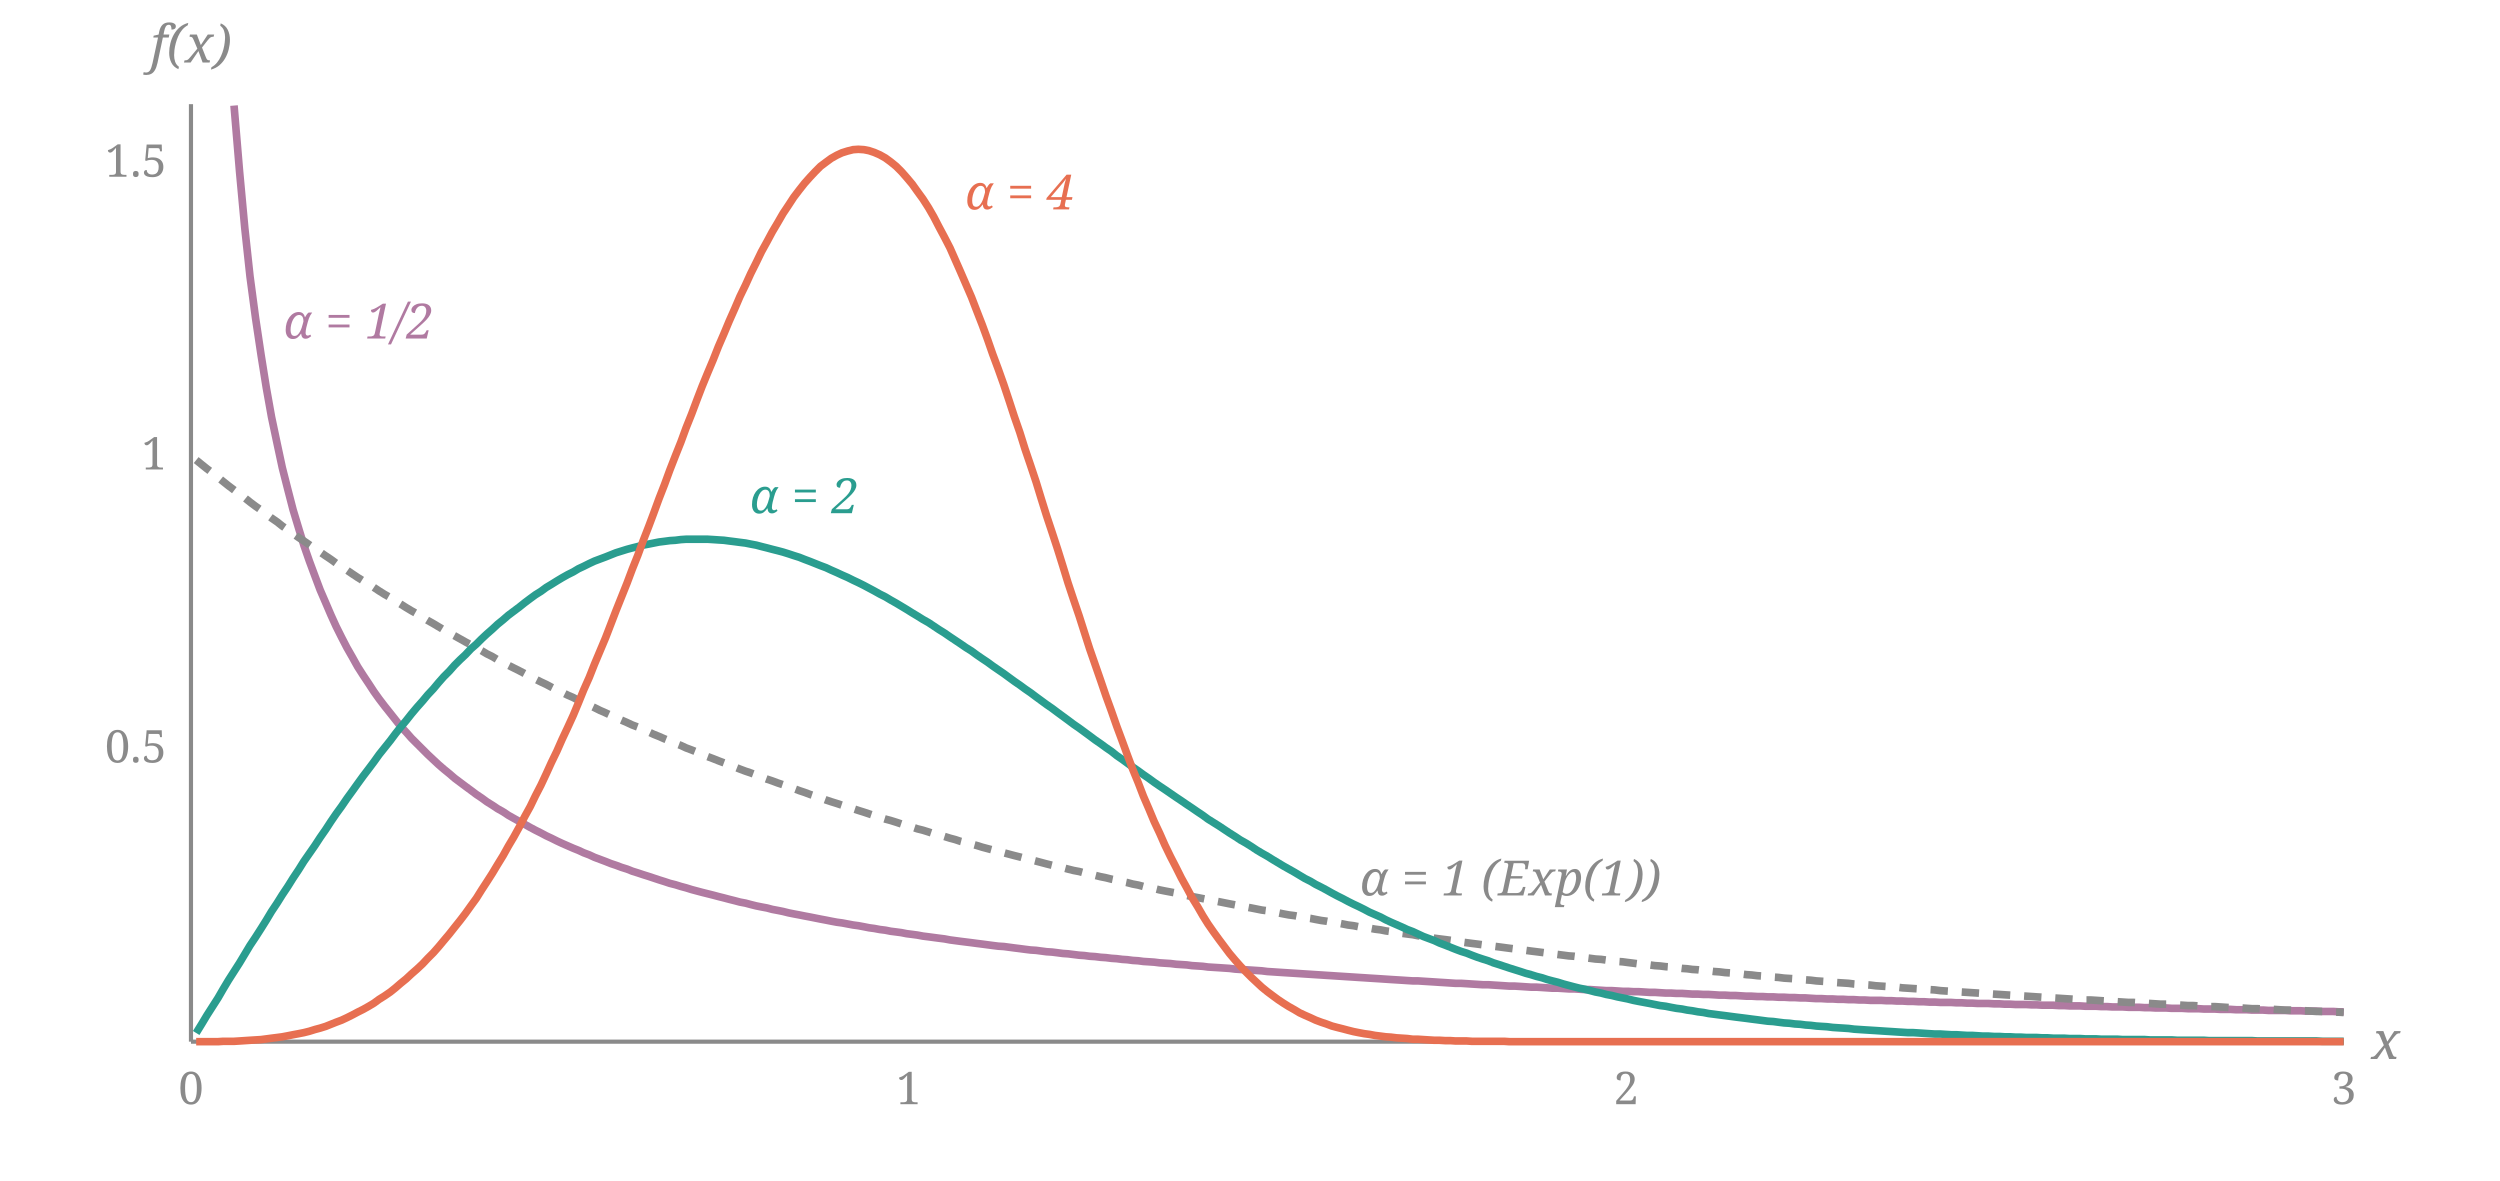
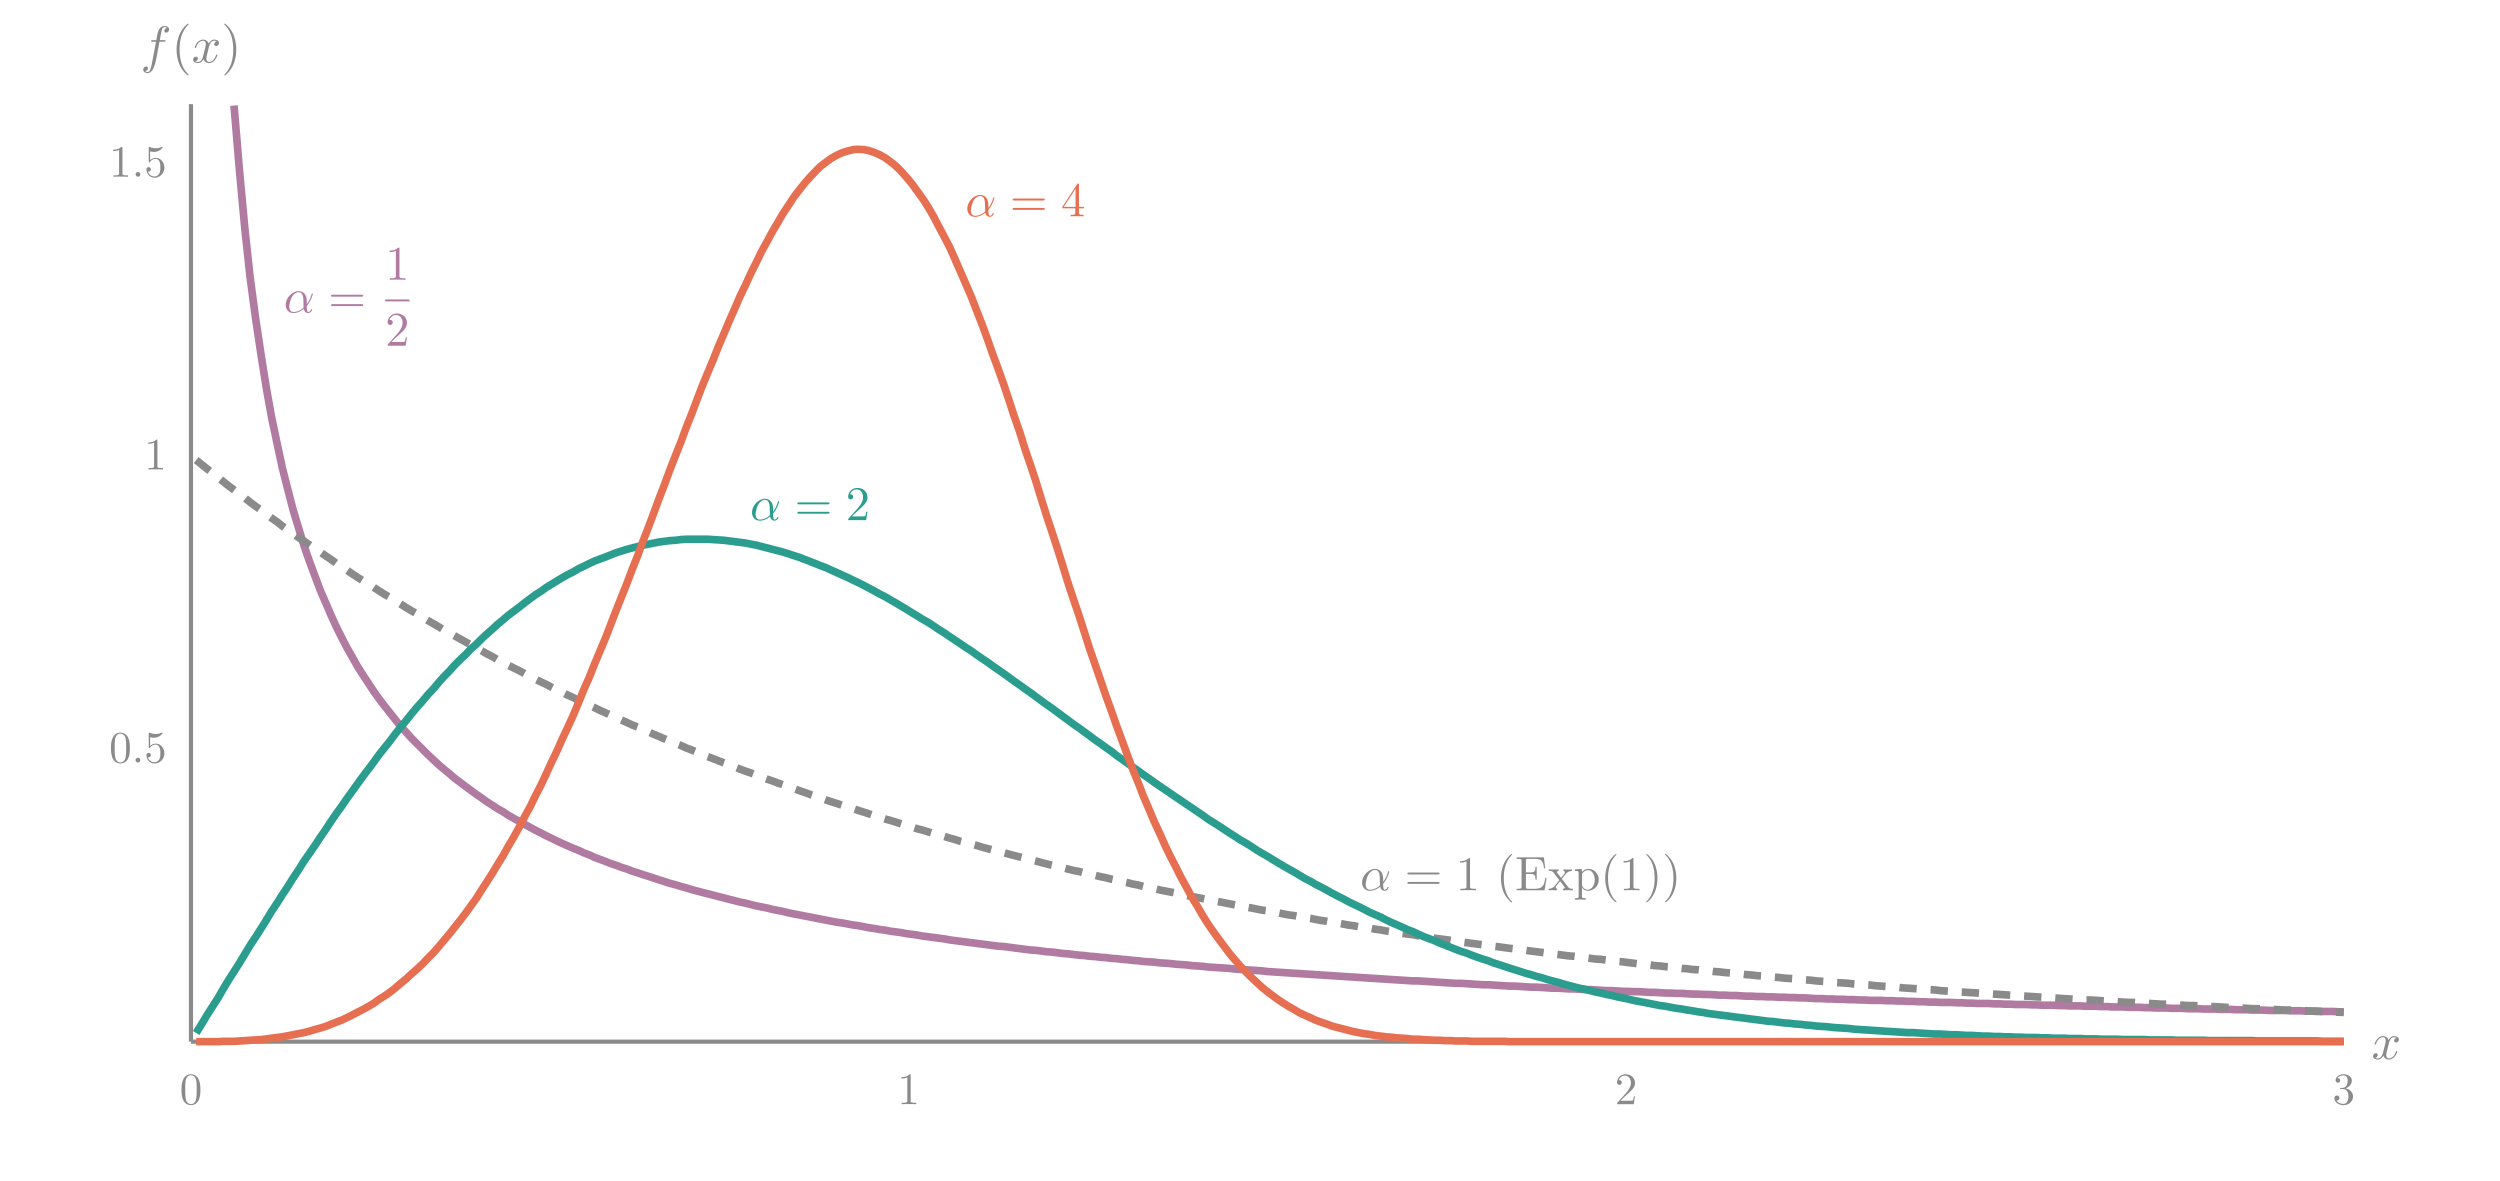
<svg xmlns="http://www.w3.org/2000/svg" viewBox="0 0 720 340" width="100%" style="max-width:720px;font-family:serif">
  <line x1="55.0" y1="300.0" x2="675.0" y2="300.0" style="stroke:#8a8a8a;stroke-width:1.2" />
  <line x1="55.0" y1="300.0" x2="55.0" y2="30.0" style="stroke:#8a8a8a;stroke-width:1.2" />
  <line x1="55.0" y1="300.0" x2="55.0" y2="300.0" style="stroke:#8a8a8a;stroke-width:1" />
-   <text x="55.0" y="318.0" text-anchor="middle" font-size="13" style="fill:#8a8a8a">0</text>
+   <g transform="translate(55.0,318.0) scale(1.300) translate(69.51,65.73)" style="fill:#8a8a8a">
+     <defs>
+       <path id="q0" d="M4.583-3.188C4.583-3.985 4.533-4.782 4.184-5.519C3.726-6.476 2.909-6.635 2.491-6.635C1.893-6.635 1.166-6.376 .757-5.45C.438-4.762 .389-3.985 .389-3.188C.389-2.441 .428-1.544 .837-.787C1.265 .02 1.993 .219 2.481 .219C3.019 .219 3.776 .01 4.214-.936C4.533-1.624 4.583-2.401 4.583-3.188ZM3.756-3.308C3.756-2.56 3.756-1.883 3.646-1.245C3.497-.299 2.929 0 2.481 0C2.092 0 1.504-.249 1.325-1.205C1.215-1.803 1.215-2.72 1.215-3.308C1.215-3.945 1.215-4.603 1.295-5.141C1.484-6.326 2.232-6.416 2.481-6.416C2.809-6.416 3.467-6.237 3.656-5.25C3.756-4.692 3.756-3.935 3.756-3.308Z" />
+     </defs>
+     <use x="-72" y="-65.726" href="#q0" />
+   </g>
  <line x1="261.7" y1="300.0" x2="261.7" y2="300.0" style="stroke:#8a8a8a;stroke-width:1" />
-   <text x="261.7" y="318.0" text-anchor="middle" font-size="13" style="fill:#8a8a8a">1</text>
+   <g transform="translate(261.7,318.0) scale(1.300) translate(69.51,65.73)" style="fill:#8a8a8a">
+     <defs>
+       <path id="q1" d="M4.174 0V-.309H3.856C2.959-.309 2.929-.418 2.929-.787V-6.376C2.929-6.615 2.929-6.635 2.7-6.635C2.082-5.998 1.205-5.998 .887-5.998V-5.689C1.086-5.689 1.674-5.689 2.192-5.948V-.787C2.192-.428 2.162-.309 1.265-.309H.946V0C1.295-.03 2.162-.03 2.56-.03S3.826-.03 4.174 0Z" />
+     </defs>
+     <use x="-72" y="-65.726" href="#q1" />
+   </g>
  <line x1="468.3" y1="300.0" x2="468.3" y2="300.0" style="stroke:#8a8a8a;stroke-width:1" />
-   <text x="468.3" y="318.0" text-anchor="middle" font-size="13" style="fill:#8a8a8a">2</text>
+   <g transform="translate(468.3,318.0) scale(1.300) translate(69.51,65.73)" style="fill:#8a8a8a">
+     <defs>
+       <path id="q2" d="M4.473-1.733H4.224C4.174-1.435 4.105-.996 4.005-.847C3.935-.767 3.278-.767 3.059-.767H1.265L2.321-1.793C3.875-3.168 4.473-3.706 4.473-4.702C4.473-5.838 3.577-6.635 2.361-6.635C1.235-6.635 .498-5.719 .498-4.832C.498-4.274 .996-4.274 1.026-4.274C1.196-4.274 1.544-4.394 1.544-4.802C1.544-5.061 1.365-5.32 1.016-5.32C.936-5.32 .917-5.32 .887-5.31C1.116-5.958 1.654-6.326 2.232-6.326C3.138-6.326 3.567-5.519 3.567-4.702C3.567-3.905 3.068-3.118 2.521-2.501L.608-.369C.498-.259 .498-.239 .498 0H4.194L4.473-1.733Z" />
+     </defs>
+     <use x="-72" y="-65.726" href="#q2" />
+   </g>
  <line x1="675.0" y1="300.0" x2="675.0" y2="300.0" style="stroke:#8a8a8a;stroke-width:1" />
-   <text x="675.0" y="318.0" text-anchor="middle" font-size="13" style="fill:#8a8a8a">3</text>
-   <text x="48.0" y="219.6" text-anchor="end" font-size="13" style="fill:#8a8a8a">0.5</text>
-   <text x="48.0" y="135.2" text-anchor="end" font-size="13" style="fill:#8a8a8a">1</text>
-   <text x="48.0" y="50.9" text-anchor="end" font-size="13" style="fill:#8a8a8a">1.5</text>
-   <text x="683.0" y="305.0" text-anchor="start" font-size="15" font-style="italic" style="fill:#8a8a8a">x</text>
-   <text x="55.0" y="18.0" text-anchor="middle" font-size="15" font-style="italic" style="fill:#8a8a8a">f(x)</text>
+   <g transform="translate(675.0,318.0) scale(1.300) translate(69.51,65.73)" style="fill:#8a8a8a">
+     <defs>
+       <path id="q3" d="M4.553-1.704C4.553-2.521 3.925-3.298 2.889-3.507C3.706-3.776 4.284-4.473 4.284-5.26C4.284-6.077 3.407-6.635 2.451-6.635C1.445-6.635 .687-6.037 .687-5.28C.687-4.951 .907-4.762 1.196-4.762C1.504-4.762 1.704-4.981 1.704-5.27C1.704-5.768 1.235-5.768 1.086-5.768C1.395-6.257 2.052-6.386 2.411-6.386C2.819-6.386 3.367-6.167 3.367-5.27C3.367-5.151 3.347-4.573 3.088-4.134C2.79-3.656 2.451-3.626 2.202-3.616C2.122-3.606 1.883-3.587 1.813-3.587C1.733-3.577 1.664-3.567 1.664-3.467C1.664-3.357 1.733-3.357 1.903-3.357H2.341C3.158-3.357 3.527-2.68 3.527-1.704C3.527-.349 2.839-.06 2.401-.06C1.973-.06 1.225-.229 .877-.817C1.225-.767 1.534-.986 1.534-1.365C1.534-1.724 1.265-1.923 .976-1.923C.737-1.923 .418-1.783 .418-1.345C.418-.438 1.345 .219 2.431 .219C3.646 .219 4.553-.687 4.553-1.704Z" />
+     </defs>
+     <use x="-72" y="-65.726" href="#q3" />
+   </g>
+   <g transform="translate(48.0,219.6) scale(1.300) translate(59.27,65.73)" style="fill:#8a8a8a">
+     <defs>
+       <path id="q4" d="M1.913-.528C1.913-.817 1.674-1.056 1.385-1.056S.857-.817 .857-.528S1.096 0 1.385 0S1.913-.239 1.913-.528Z" />
+       <path id="q5" d="M4.473-2.002C4.473-3.188 3.656-4.184 2.58-4.184C2.102-4.184 1.674-4.025 1.315-3.676V-5.619C1.514-5.559 1.843-5.489 2.162-5.489C3.387-5.489 4.085-6.396 4.085-6.526C4.085-6.585 4.055-6.635 3.985-6.635C3.985-6.635 3.955-6.635 3.905-6.605C3.706-6.516 3.218-6.316 2.55-6.316C2.152-6.316 1.694-6.386 1.225-6.595C1.146-6.625 1.106-6.625 1.106-6.625C1.006-6.625 1.006-6.545 1.006-6.386V-3.437C1.006-3.258 1.006-3.178 1.146-3.178C1.215-3.178 1.235-3.208 1.275-3.268C1.385-3.427 1.753-3.965 2.56-3.965C3.078-3.965 3.328-3.507 3.407-3.328C3.567-2.959 3.587-2.57 3.587-2.072C3.587-1.724 3.587-1.126 3.347-.707C3.108-.319 2.74-.06 2.281-.06C1.554-.06 .986-.588 .817-1.176C.847-1.166 .877-1.156 .986-1.156C1.315-1.156 1.484-1.405 1.484-1.644S1.315-2.132 .986-2.132C.847-2.132 .498-2.062 .498-1.604C.498-.747 1.186 .219 2.301 .219C3.457 .219 4.473-.737 4.473-2.002Z" />
+     </defs>
+     <use x="-72" y="-65.726" href="#q0" />
+     <use x="-67.019" y="-65.726" href="#q4" />
+     <use x="-64.251" y="-65.726" href="#q5" />
+   </g>
+   <g transform="translate(48.0,135.2) scale(1.300) translate(67.02,65.73)" style="fill:#8a8a8a">
+     <use x="-72" y="-65.726" href="#q1" />
+   </g>
+   <g transform="translate(48.0,50.9) scale(1.300) translate(59.27,65.73)" style="fill:#8a8a8a">
+     <use x="-72" y="-65.726" href="#q1" />
+     <use x="-67.019" y="-65.726" href="#q4" />
+     <use x="-64.251" y="-65.726" href="#q5" />
+   </g>
+   <g transform="translate(683.0,305.0) scale(1.500) translate(72.00,67.71)" style="fill:#8a8a8a">
+     <defs>
+       <path id="q6" d="M4.941-1.425C4.941-1.524 4.852-1.524 4.822-1.524C4.732-1.524 4.712-1.484 4.692-1.415C4.364-.349 3.686-.11 3.367-.11C2.979-.11 2.819-.428 2.819-.767C2.819-.986 2.879-1.205 2.989-1.644L3.328-3.009C3.387-3.268 3.616-4.184 4.314-4.184C4.364-4.184 4.603-4.184 4.812-4.055C4.533-4.005 4.334-3.756 4.334-3.517C4.334-3.357 4.443-3.168 4.712-3.168C4.932-3.168 5.25-3.347 5.25-3.746C5.25-4.264 4.663-4.403 4.324-4.403C3.746-4.403 3.397-3.875 3.278-3.646C3.029-4.304 2.491-4.403 2.202-4.403C1.166-4.403 .598-3.118 .598-2.869C.598-2.77 .717-2.77 .717-2.77C.797-2.77 .827-2.79 .847-2.879C1.186-3.935 1.843-4.184 2.182-4.184C2.371-4.184 2.72-4.095 2.72-3.517C2.72-3.208 2.55-2.54 2.182-1.146C2.022-.528 1.674-.11 1.235-.11C1.176-.11 .946-.11 .737-.239C.986-.289 1.205-.498 1.205-.777C1.205-1.046 .986-1.126 .837-1.126C.538-1.126 .289-.867 .289-.548C.289-.09 .787 .11 1.225 .11C1.883 .11 2.242-.588 2.271-.648C2.391-.279 2.75 .11 3.347 .11C4.374 .11 4.941-1.176 4.941-1.425Z" />
+     </defs>
+     <use x="-72" y="-67.711" href="#q6" />
+   </g>
+   <g transform="translate(55.0,18.0) scale(1.500) translate(62.30,64.53)" style="fill:#8a8a8a">
+     <defs>
+       <path id="q7" d="M3.298 2.391C3.298 2.361 3.298 2.341 3.128 2.172C1.883 .917 1.564-.966 1.564-2.491C1.564-4.224 1.943-5.958 3.168-7.203C3.298-7.323 3.298-7.342 3.298-7.372C3.298-7.442 3.258-7.472 3.198-7.472C3.098-7.472 2.202-6.795 1.614-5.529C1.106-4.433 .986-3.328 .986-2.491C.986-1.714 1.096-.508 1.644 .618C2.242 1.843 3.098 2.491 3.198 2.491C3.258 2.491 3.298 2.461 3.298 2.391Z" />
+       <path id="q8" d="M2.879-2.491C2.879-3.268 2.77-4.473 2.222-5.599C1.624-6.824 .767-7.472 .667-7.472C.608-7.472 .568-7.432 .568-7.372C.568-7.342 .568-7.323 .757-7.143C1.733-6.157 2.301-4.573 2.301-2.491C2.301-.787 1.933 .966 .697 2.222C.568 2.341 .568 2.361 .568 2.391C.568 2.451 .608 2.491 .667 2.491C.767 2.491 1.664 1.813 2.252 .548C2.76-.548 2.879-1.654 2.879-2.491Z" />
+       <path id="q9" d="M5.499-6.336C5.499-6.795 5.041-7.024 4.633-7.024C4.294-7.024 3.666-6.844 3.367-5.858C3.308-5.649 3.278-5.549 3.039-4.294H2.351C2.162-4.294 2.052-4.294 2.052-4.105C2.052-3.985 2.142-3.985 2.331-3.985H2.989L2.242-.05C2.062 .917 1.893 1.823 1.375 1.823C1.335 1.823 1.086 1.823 .897 1.644C1.355 1.614 1.445 1.255 1.445 1.106C1.445 .877 1.265 .757 1.076 .757C.817 .757 .528 .976 .528 1.355C.528 1.803 .966 2.042 1.375 2.042C1.923 2.042 2.321 1.455 2.501 1.076C2.819 .448 3.049-.757 3.059-.827L3.656-3.985H4.513C4.712-3.985 4.812-3.985 4.812-4.184C4.812-4.294 4.712-4.294 4.543-4.294H3.716C3.826-4.872 3.816-4.852 3.925-5.43C3.965-5.639 4.105-6.346 4.164-6.466C4.254-6.655 4.423-6.804 4.633-6.804C4.672-6.804 4.932-6.804 5.121-6.625C4.682-6.585 4.583-6.237 4.583-6.087C4.583-5.858 4.762-5.738 4.951-5.738C5.21-5.738 5.499-5.958 5.499-6.336Z" />
+     </defs>
+     <use x="-72" y="-64.528" href="#q9" />
+     <use x="-66.05" y="-64.528" href="#q7" />
+     <use x="-62.176" y="-64.528" href="#q6" />
+     <use x="-56.482" y="-64.528" href="#q8" />
+   </g>
  <path d="M67.4,30.4 L69.0,49.5 L70.5,65.7 L72.0,79.6 L73.6,91.6 L75.2,102.3 L76.7,111.7 L78.2,120.1 L79.8,127.7 L81.3,134.7 L82.9,141.0 L84.4,146.8 L86.0,152.1 L87.5,157.0 L89.1,161.6 L90.7,165.9 L92.2,169.9 L93.8,173.6 L95.3,177.1 L96.8,180.4 L98.4,183.6 L99.9,186.5 L101.5,189.3 L103.0,192.0 L104.6,194.5 L106.2,196.9 L107.7,199.2 L109.2,201.3 L110.8,203.4 L112.4,205.4 L113.9,207.3 L115.4,209.2 L117.0,210.9 L118.5,212.6 L120.1,214.2 L121.7,215.8 L123.2,217.3 L124.8,218.8 L126.3,220.2 L127.8,221.5 L129.4,222.8 L130.9,224.1 L132.5,225.3 L134.1,226.5 L135.6,227.6 L137.2,228.8 L138.7,229.8 L140.2,230.9 L141.8,231.9 L143.3,232.9 L144.9,233.8 L146.4,234.8 L148.0,235.7 L149.6,236.6 L151.1,237.4 L152.7,238.3 L154.2,239.1 L155.8,239.9 L157.3,240.7 L158.8,241.4 L160.4,242.2 L161.9,242.9 L163.5,243.6 L165.1,244.3 L166.6,244.9 L168.1,245.6 L169.7,246.2 L171.2,246.9 L172.8,247.5 L174.4,248.1 L175.9,248.7 L177.4,249.2 L179.0,249.8 L180.6,250.3 L182.1,250.9 L183.7,251.4 L185.2,251.9 L186.8,252.4 L188.3,252.9 L189.8,253.4 L191.4,253.9 L192.9,254.4 L194.5,254.8 L196.1,255.3 L197.6,255.7 L199.2,256.2 L200.7,256.6 L202.2,257.0 L203.8,257.4 L205.4,257.8 L206.9,258.2 L208.5,258.6 L210.0,259.0 L211.6,259.4 L213.1,259.8 L214.7,260.1 L216.2,260.5 L217.8,260.9 L219.3,261.2 L220.9,261.5 L222.4,261.9 L224.0,262.2 L225.5,262.5 L227.1,262.9 L228.6,263.2 L230.2,263.5 L231.7,263.8 L233.3,264.1 L234.8,264.4 L236.3,264.7 L237.9,265.0 L239.4,265.3 L241.0,265.6 L242.5,265.8 L244.1,266.1 L245.7,266.4 L247.2,266.6 L248.8,266.9 L250.3,267.2 L251.8,267.4 L253.4,267.7 L255.0,267.9 L256.5,268.2 L258.1,268.4 L259.6,268.6 L261.1,268.9 L262.7,269.1 L264.2,269.3 L265.8,269.6 L267.4,269.8 L268.9,270.0 L270.4,270.2 L272.0,270.4 L273.6,270.7 L275.1,270.9 L276.6,271.1 L278.2,271.3 L279.8,271.5 L281.3,271.7 L282.9,271.9 L284.4,272.1 L285.9,272.3 L287.5,272.5 L289.1,272.6 L290.6,272.8 L292.1,273.0 L293.7,273.2 L295.2,273.4 L296.8,273.6 L298.4,273.7 L299.9,273.9 L301.4,274.1 L303.0,274.2 L304.6,274.4 L306.1,274.6 L307.6,274.7 L309.2,274.9 L310.8,275.1 L312.3,275.2 L313.8,275.4 L315.4,275.5 L317.0,275.7 L318.5,275.8 L320.1,276.0 L321.6,276.1 L323.2,276.3 L324.7,276.4 L326.2,276.6 L327.8,276.7 L329.3,276.9 L330.9,277.0 L332.4,277.1 L334.0,277.3 L335.5,277.4 L337.1,277.5 L338.7,277.7 L340.2,277.8 L341.8,277.9 L343.3,278.1 L344.9,278.2 L346.4,278.3 L347.9,278.5 L349.5,278.6 L351.1,278.7 L352.6,278.8 L354.1,278.9 L355.7,279.1 L357.2,279.2 L358.8,279.3 L360.4,279.4 L361.9,279.5 L363.4,279.6 L365.0,279.8 L366.6,279.9 L368.1,280.0 L369.6,280.1 L371.2,280.2 L372.8,280.3 L374.3,280.4 L375.8,280.5 L377.4,280.6 L378.9,280.7 L380.5,280.8 L382.0,280.9 L383.6,281.0 L385.1,281.1 L386.7,281.2 L388.2,281.3 L389.8,281.4 L391.3,281.5 L392.9,281.6 L394.4,281.7 L396.0,281.8 L397.6,281.9 L399.1,282.0 L400.6,282.1 L402.2,282.2 L403.8,282.3 L405.3,282.4 L406.9,282.5 L408.4,282.5 L409.9,282.6 L411.5,282.7 L413.1,282.8 L414.6,282.9 L416.2,283.0 L417.7,283.1 L419.2,283.2 L420.8,283.2 L422.4,283.3 L423.9,283.4 L425.5,283.5 L427.0,283.6 L428.6,283.6 L430.1,283.7 L431.7,283.8 L433.2,283.9 L434.7,284.0 L436.3,284.0 L437.9,284.1 L439.4,284.2 L440.9,284.3 L442.5,284.3 L444.1,284.4 L445.6,284.5 L447.1,284.6 L448.7,284.6 L450.3,284.7 L451.8,284.8 L453.3,284.8 L454.9,284.9 L456.4,285.0 L458.0,285.0 L459.5,285.1 L461.1,285.2 L462.6,285.3 L464.2,285.3 L465.8,285.4 L467.3,285.5 L468.8,285.5 L470.4,285.6 L471.9,285.6 L473.5,285.7 L475.1,285.8 L476.6,285.8 L478.1,285.9 L479.7,286.0 L481.2,286.0 L482.8,286.1 L484.4,286.1 L485.9,286.2 L487.4,286.3 L489.0,286.3 L490.6,286.4 L492.1,286.4 L493.7,286.5 L495.2,286.6 L496.8,286.6 L498.3,286.7 L499.8,286.7 L501.4,286.8 L503.0,286.9 L504.5,286.9 L506.1,287.0 L507.6,287.0 L509.1,287.1 L510.7,287.1 L512.2,287.2 L513.8,287.2 L515.4,287.3 L516.9,287.3 L518.5,287.4 L520.0,287.4 L521.5,287.5 L523.1,287.6 L524.6,287.6 L526.2,287.7 L527.8,287.7 L529.3,287.8 L530.9,287.8 L532.4,287.9 L534.0,287.9 L535.5,288.0 L537.0,288.0 L538.6,288.1 L540.2,288.1 L541.7,288.1 L543.2,288.2 L544.8,288.2 L546.3,288.3 L547.9,288.3 L549.5,288.4 L551.0,288.4 L552.6,288.5 L554.1,288.5 L555.6,288.6 L557.2,288.6 L558.8,288.7 L560.3,288.7 L561.9,288.7 L563.4,288.8 L564.9,288.8 L566.5,288.9 L568.0,288.9 L569.6,289.0 L571.1,289.0 L572.7,289.0 L574.2,289.1 L575.8,289.1 L577.3,289.2 L578.9,289.2 L580.5,289.3 L582.0,289.3 L583.6,289.3 L585.1,289.4 L586.6,289.4 L588.2,289.5 L589.8,289.5 L591.3,289.5 L592.9,289.6 L594.4,289.6 L596.0,289.7 L597.5,289.7 L599.0,289.7 L600.6,289.8 L602.1,289.8 L603.7,289.8 L605.2,289.9 L606.8,289.9 L608.4,290.0 L609.9,290.0 L611.4,290.0 L613.0,290.1 L614.5,290.1 L616.1,290.1 L617.7,290.2 L619.2,290.2 L620.8,290.3 L622.3,290.3 L623.9,290.3 L625.4,290.4 L627.0,290.4 L628.5,290.4 L630.1,290.5 L631.6,290.5 L633.1,290.5 L634.7,290.6 L636.2,290.6 L637.8,290.6 L639.4,290.7 L640.9,290.7 L642.4,290.7 L644.0,290.8 L645.5,290.8 L647.1,290.8 L648.6,290.9 L650.2,290.9 L651.8,290.9 L653.3,291.0 L654.8,291.0 L656.4,291.0 L658.0,291.0 L659.5,291.1 L661.1,291.1 L662.6,291.1 L664.1,291.2 L665.7,291.2 L667.2,291.2 L668.8,291.3 L670.4,291.3 L671.9,291.3 L673.5,291.4 L675.0,291.4" style="fill:none;stroke:#b07aa1;stroke-width:2.2" />
-   <text x="81.7" y="97.5" text-anchor="start" font-size="14" font-style="italic" style="fill:#b07aa1">α = 1/2</text>
+   <g transform="translate(81.7,90.0) scale(1.400) translate(72.00,58.99)" style="fill:#b07aa1">
+     <defs>
+       <path id="q10" d="M7.183-3.457C7.183-3.656 6.994-3.656 6.854-3.656H.887C.747-3.656 .558-3.656 .558-3.457S.747-3.258 .897-3.258H6.844C6.994-3.258 7.183-3.258 7.183-3.457ZM7.183-1.524C7.183-1.724 6.994-1.724 6.844-1.724H.897C.747-1.724 .558-1.724 .558-1.524S.747-1.325 .887-1.325H6.854C6.994-1.325 7.183-1.325 7.183-1.524Z" />
+       <path id="q11" d="M5.868-.598C5.868-.667 5.808-.697 5.748-.697C5.679-.697 5.649-.667 5.619-.598C5.44-.11 5.061-.11 5.061-.11C4.752-.11 4.752-.887 4.752-1.126C4.752-1.335 4.752-1.355 4.852-1.474C5.788-2.65 5.998-3.816 5.998-3.816S5.988-3.915 5.878-3.915C5.778-3.915 5.778-3.885 5.729-3.706C5.549-3.078 5.22-2.321 4.752-1.733V-2.351C4.752-3.915 3.826-4.403 3.088-4.403C1.724-4.403 .408-2.979 .408-1.574C.408-.648 1.006 .11 2.022 .11C2.65 .11 3.367-.12 4.125-.727C4.254-.199 4.583 .11 5.031 .11C5.559 .11 5.868-.438 5.868-.598ZM4.085-.986C3.208-.219 2.441-.11 2.042-.11C1.445-.11 1.146-.558 1.146-1.196C1.146-1.684 1.405-2.76 1.724-3.268C2.192-3.995 2.73-4.184 3.078-4.184C4.065-4.184 4.065-2.879 4.065-2.102C4.065-1.733 4.065-1.156 4.085-.986Z" />
+     </defs>
+     <use x="-72" y="-58.986" href="#q11" />
+     <use x="-62.823" y="-58.986" href="#q10" />
+     <use x="-51.111" y="-65.726" href="#q1" />
+     <rect x="-51.111" y="-61.676" height=".398" width="4.981" />
+     <use x="-51.111" y="-52.153" href="#q2" />
+   </g>
  <path d="M56.5,132.5 L58.1,133.8 L59.6,135.0 L61.2,136.2 L62.8,137.5 L64.3,138.7 L65.8,139.9 L67.4,141.1 L69.0,142.3 L70.5,143.4 L72.0,144.6 L73.6,145.8 L75.2,146.9 L76.7,148.1 L78.2,149.2 L79.8,150.3 L81.3,151.5 L82.9,152.6 L84.4,153.7 L86.0,154.8 L87.5,155.8 L89.1,156.9 L90.7,158.0 L92.2,159.0 L93.8,160.1 L95.3,161.1 L96.8,162.2 L98.4,163.2 L99.9,164.2 L101.5,165.3 L103.0,166.3 L104.6,167.3 L106.2,168.2 L107.7,169.2 L109.2,170.2 L110.8,171.2 L112.4,172.1 L113.9,173.1 L115.4,174.0 L117.0,175.0 L118.5,175.9 L120.1,176.8 L121.7,177.8 L123.2,178.7 L124.8,179.6 L126.3,180.5 L127.8,181.4 L129.4,182.3 L130.9,183.1 L132.5,184.0 L134.1,184.9 L135.6,185.7 L137.2,186.6 L138.7,187.4 L140.2,188.3 L141.8,189.1 L143.3,190.0 L144.9,190.8 L146.4,191.6 L148.0,192.4 L149.6,193.2 L151.1,194.0 L152.7,194.8 L154.2,195.6 L155.8,196.4 L157.3,197.1 L158.8,197.9 L160.4,198.7 L161.9,199.4 L163.5,200.2 L165.1,200.9 L166.6,201.7 L168.1,202.4 L169.7,203.1 L171.2,203.8 L172.8,204.6 L174.4,205.3 L175.9,206.0 L177.4,206.7 L179.0,207.4 L180.6,208.1 L182.1,208.8 L183.7,209.4 L185.2,210.1 L186.8,210.8 L188.3,211.5 L189.8,212.1 L191.4,212.8 L192.9,213.4 L194.5,214.1 L196.1,214.7 L197.6,215.4 L199.2,216.0 L200.7,216.6 L202.2,217.2 L203.8,217.9 L205.4,218.5 L206.9,219.1 L208.5,219.7 L210.0,220.3 L211.6,220.9 L213.1,221.5 L214.7,222.1 L216.2,222.6 L217.8,223.2 L219.3,223.8 L220.9,224.4 L222.4,224.9 L224.0,225.5 L225.5,226.0 L227.1,226.6 L228.6,227.1 L230.2,227.7 L231.7,228.2 L233.3,228.8 L234.8,229.3 L236.3,229.8 L237.9,230.4 L239.4,230.9 L241.0,231.4 L242.5,231.9 L244.1,232.4 L245.7,232.9 L247.2,233.4 L248.8,233.9 L250.3,234.4 L251.8,234.9 L253.4,235.4 L255.0,235.9 L256.5,236.3 L258.1,236.8 L259.6,237.3 L261.1,237.8 L262.7,238.2 L264.2,238.7 L265.8,239.1 L267.4,239.6 L268.9,240.1 L270.4,240.5 L272.0,240.9 L273.6,241.4 L275.1,241.8 L276.6,242.3 L278.2,242.7 L279.8,243.1 L281.3,243.5 L282.9,244.0 L284.4,244.4 L285.9,244.8 L287.5,245.2 L289.1,245.6 L290.6,246.0 L292.1,246.4 L293.7,246.8 L295.2,247.2 L296.8,247.6 L298.4,248.0 L299.9,248.4 L301.4,248.8 L303.0,249.2 L304.6,249.6 L306.1,249.9 L307.6,250.3 L309.2,250.7 L310.8,251.0 L312.3,251.4 L313.8,251.8 L315.4,252.1 L317.0,252.5 L318.5,252.8 L320.1,253.2 L321.6,253.5 L323.2,253.9 L324.7,254.2 L326.2,254.6 L327.8,254.9 L329.3,255.3 L330.9,255.6 L332.4,255.9 L334.0,256.3 L335.5,256.6 L337.1,256.9 L338.7,257.2 L340.2,257.5 L341.8,257.9 L343.3,258.2 L344.9,258.5 L346.4,258.8 L347.9,259.1 L349.5,259.4 L351.1,259.7 L352.6,260.0 L354.1,260.3 L355.7,260.6 L357.2,260.9 L358.8,261.2 L360.4,261.5 L361.9,261.8 L363.4,262.1 L365.0,262.3 L366.6,262.6 L368.1,262.9 L369.6,263.2 L371.2,263.5 L372.8,263.7 L374.3,264.0 L375.8,264.3 L377.4,264.5 L378.9,264.8 L380.5,265.1 L382.0,265.3 L383.6,265.6 L385.1,265.8 L386.7,266.1 L388.2,266.4 L389.8,266.6 L391.3,266.9 L392.9,267.1 L394.4,267.3 L396.0,267.6 L397.6,267.8 L399.1,268.1 L400.6,268.3 L402.2,268.5 L403.8,268.8 L405.3,269.0 L406.9,269.2 L408.4,269.5 L409.9,269.7 L411.5,269.9 L413.1,270.2 L414.6,270.4 L416.2,270.6 L417.7,270.8 L419.2,271.0 L420.8,271.3 L422.4,271.5 L423.9,271.7 L425.5,271.9 L427.0,272.1 L428.6,272.3 L430.1,272.5 L431.7,272.7 L433.2,272.9 L434.7,273.1 L436.3,273.3 L437.9,273.5 L439.4,273.7 L440.9,273.9 L442.5,274.1 L444.1,274.3 L445.6,274.5 L447.1,274.7 L448.7,274.9 L450.3,275.1 L451.8,275.3 L453.3,275.4 L454.9,275.6 L456.4,275.8 L458.0,276.0 L459.5,276.2 L461.1,276.3 L462.6,276.5 L464.2,276.7 L465.8,276.9 L467.3,277.0 L468.8,277.2 L470.4,277.4 L471.9,277.6 L473.5,277.7 L475.1,277.9 L476.6,278.1 L478.1,278.2 L479.7,278.4 L481.2,278.5 L482.8,278.7 L484.4,278.9 L485.9,279.0 L487.4,279.2 L489.0,279.3 L490.6,279.5 L492.1,279.6 L493.7,279.8 L495.2,279.9 L496.8,280.1 L498.3,280.2 L499.8,280.4 L501.4,280.5 L503.0,280.7 L504.5,280.8 L506.1,281.0 L507.6,281.1 L509.1,281.3 L510.7,281.4 L512.2,281.5 L513.8,281.7 L515.4,281.8 L516.9,281.9 L518.5,282.1 L520.0,282.2 L521.5,282.3 L523.1,282.5 L524.6,282.6 L526.2,282.7 L527.8,282.9 L529.3,283.0 L530.9,283.1 L532.4,283.2 L534.0,283.4 L535.5,283.5 L537.0,283.6 L538.6,283.7 L540.2,283.9 L541.7,284.0 L543.2,284.1 L544.8,284.2 L546.3,284.3 L547.9,284.5 L549.5,284.6 L551.0,284.7 L552.6,284.8 L554.1,284.9 L555.6,285.0 L557.2,285.1 L558.8,285.3 L560.3,285.4 L561.9,285.5 L563.4,285.6 L564.9,285.7 L566.5,285.8 L568.0,285.9 L569.6,286.0 L571.1,286.1 L572.7,286.2 L574.2,286.3 L575.8,286.4 L577.3,286.5 L578.9,286.6 L580.5,286.7 L582.0,286.8 L583.6,286.9 L585.1,287.0 L586.6,287.1 L588.2,287.2 L589.8,287.3 L591.3,287.4 L592.9,287.5 L594.4,287.6 L596.0,287.7 L597.5,287.8 L599.0,287.9 L600.6,288.0 L602.1,288.0 L603.7,288.1 L605.2,288.2 L606.8,288.3 L608.4,288.4 L609.9,288.5 L611.4,288.6 L613.0,288.7 L614.5,288.7 L616.1,288.8 L617.7,288.9 L619.2,289.0 L620.8,289.1 L622.3,289.2 L623.9,289.2 L625.4,289.3 L627.0,289.4 L628.5,289.5 L630.1,289.6 L631.6,289.6 L633.1,289.7 L634.7,289.8 L636.2,289.9 L637.8,289.9 L639.4,290.0 L640.9,290.1 L642.4,290.2 L644.0,290.2 L645.5,290.3 L647.1,290.4 L648.6,290.5 L650.2,290.5 L651.8,290.6 L653.3,290.7 L654.8,290.7 L656.4,290.8 L658.0,290.9 L659.5,290.9 L661.1,291.0 L662.6,291.1 L664.1,291.1 L665.7,291.2 L667.2,291.3 L668.8,291.3 L670.4,291.4 L671.9,291.5 L673.5,291.5 L675.0,291.6" style="fill:none;stroke:#8a8a8a;stroke-width:2.2;stroke-dasharray:5 4" />
-   <text x="391.7" y="257.9" text-anchor="start" font-size="14" font-style="italic" style="fill:#8a8a8a">α = 1 (Exp(1))</text>
+   <g transform="translate(391.7,256.4) scale(1.400) translate(72.00,64.53)" style="fill:#8a8a8a">
+     <defs>
+       <path id="q12" d="M6.496-2.57H6.247C5.998-1.036 5.768-.309 4.055-.309H2.73C2.262-.309 2.242-.379 2.242-.707V-3.367H3.138C4.105-3.367 4.214-3.049 4.214-2.202H4.463V-4.842H4.214C4.214-3.985 4.105-3.676 3.138-3.676H2.242V-6.067C2.242-6.396 2.262-6.466 2.73-6.466H4.015C5.539-6.466 5.808-5.918 5.968-4.533H6.217L5.938-6.775H.329V-6.466H.568C1.335-6.466 1.355-6.356 1.355-5.998V-.777C1.355-.418 1.335-.309 .568-.309H.329V0H6.077L6.496-2.57Z" />
+       <path id="q13" d="M5.191-2.152C5.191-3.417 4.224-4.403 3.108-4.403C2.331-4.403 1.913-3.965 1.714-3.746V-4.403L.279-4.294V-3.985C.986-3.985 1.056-3.925 1.056-3.487V1.176C1.056 1.624 .946 1.624 .279 1.624V1.933L1.395 1.903L2.521 1.933V1.624C1.853 1.624 1.743 1.624 1.743 1.176V-.498V-.588C1.793-.428 2.212 .11 2.969 .11C4.154 .11 5.191-.867 5.191-2.152ZM4.364-2.152C4.364-.946 3.666-.11 2.929-.11C2.531-.11 2.152-.309 1.883-.717C1.743-.927 1.743-.936 1.743-1.136V-3.357C2.032-3.866 2.521-4.154 3.029-4.154C3.756-4.154 4.364-3.278 4.364-2.152Z" />
+       <path id="q14" d="M5.141 0V-.309C4.603-.309 4.423-.329 4.194-.618L2.859-2.341C3.158-2.72 3.537-3.208 3.776-3.467C4.085-3.826 4.493-3.975 4.961-3.985V-4.294C4.702-4.274 4.403-4.264 4.144-4.264C3.846-4.264 3.318-4.284 3.188-4.294V-3.985C3.397-3.965 3.477-3.836 3.477-3.676S3.377-3.387 3.328-3.328L2.71-2.55L1.933-3.557C1.843-3.656 1.843-3.676 1.843-3.736C1.843-3.885 1.993-3.975 2.192-3.985V-4.294L1.116-4.264C.907-4.264 .438-4.274 .169-4.294V-3.985C.867-3.985 .877-3.975 1.345-3.377L2.331-2.092C1.863-1.494 1.863-1.474 1.395-.907C.917-.329 .329-.309 .12-.309V0C.379-.02 .687-.03 .946-.03L1.893 0V-.309C1.674-.339 1.604-.468 1.604-.618C1.604-.837 1.893-1.166 2.501-1.883L3.258-.887C3.337-.777 3.467-.618 3.467-.558C3.467-.468 3.377-.319 3.108-.309V0L4.184-.03C4.453-.03 4.842-.02 5.141 0Z" />
+     </defs>
+     <use x="-72" y="-64.528" href="#q11" />
+     <use x="-62.823" y="-64.528" href="#q10" />
+     <use x="-52.306" y="-64.528" href="#q1" />
+     <use x="-44.004" y="-64.528" href="#q7" />
+     <use x="-40.13" y="-64.528" href="#q12" />
+     <use x="-33.35" y="-64.528" href="#q14" />
+     <use x="-28.091" y="-64.528" href="#q13" />
+     <use x="-22.557" y="-64.528" href="#q7" />
+     <use x="-18.682" y="-64.528" href="#q1" />
+     <use x="-13.701" y="-64.528" href="#q8" />
+     <use x="-9.826" y="-64.528" href="#q8" />
+   </g>
  <path d="M56.5,297.5 L58.1,294.9 L59.6,292.4 L61.2,289.9 L62.8,287.4 L64.3,284.8 L65.8,282.3 L67.4,279.8 L69.0,277.3 L70.5,274.8 L72.0,272.3 L73.6,269.9 L75.2,267.4 L76.7,265.0 L78.2,262.5 L79.8,260.1 L81.3,257.7 L82.9,255.3 L84.4,252.9 L86.0,250.5 L87.5,248.1 L89.1,245.8 L90.7,243.5 L92.2,241.2 L93.8,238.9 L95.3,236.6 L96.8,234.4 L98.4,232.2 L99.9,230.0 L101.5,227.8 L103.0,225.7 L104.6,223.5 L106.2,221.4 L107.7,219.4 L109.2,217.3 L110.8,215.3 L112.4,213.3 L113.9,211.3 L115.4,209.4 L117.0,207.5 L118.5,205.6 L120.1,203.7 L121.7,201.9 L123.2,200.1 L124.8,198.4 L126.3,196.6 L127.8,194.9 L129.4,193.3 L130.9,191.6 L132.5,190.0 L134.1,188.5 L135.6,186.9 L137.2,185.5 L138.7,184.0 L140.2,182.6 L141.8,181.2 L143.3,179.8 L144.9,178.5 L146.4,177.2 L148.0,176.0 L149.6,174.8 L151.1,173.6 L152.7,172.4 L154.2,171.3 L155.8,170.3 L157.3,169.2 L158.8,168.3 L160.4,167.3 L161.9,166.4 L163.5,165.5 L165.1,164.7 L166.6,163.8 L168.1,163.1 L169.7,162.3 L171.2,161.6 L172.8,161.0 L174.4,160.4 L175.9,159.8 L177.4,159.2 L179.0,158.7 L180.6,158.2 L182.1,157.8 L183.7,157.4 L185.2,157.0 L186.8,156.7 L188.3,156.4 L189.8,156.1 L191.4,155.9 L192.9,155.7 L194.5,155.6 L196.1,155.4 L197.6,155.3 L199.2,155.3 L200.7,155.3 L202.2,155.3 L203.8,155.3 L205.4,155.4 L206.9,155.5 L208.5,155.6 L210.0,155.8 L211.6,156.0 L213.1,156.2 L214.7,156.4 L216.2,156.7 L217.8,157.0 L219.3,157.4 L220.9,157.8 L222.4,158.2 L224.0,158.6 L225.5,159.0 L227.1,159.5 L228.6,160.0 L230.2,160.5 L231.7,161.1 L233.3,161.7 L234.8,162.3 L236.3,162.9 L237.9,163.5 L239.4,164.2 L241.0,164.9 L242.5,165.6 L244.1,166.3 L245.7,167.1 L247.2,167.8 L248.8,168.6 L250.3,169.4 L251.8,170.2 L253.4,171.1 L255.0,171.9 L256.5,172.8 L258.1,173.7 L259.6,174.6 L261.1,175.5 L262.7,176.5 L264.2,177.4 L265.8,178.4 L267.4,179.3 L268.9,180.3 L270.4,181.3 L272.0,182.3 L273.6,183.4 L275.1,184.4 L276.6,185.4 L278.2,186.5 L279.8,187.5 L281.3,188.6 L282.9,189.7 L284.4,190.7 L285.9,191.8 L287.5,192.9 L289.1,194.0 L290.6,195.1 L292.1,196.2 L293.7,197.3 L295.2,198.4 L296.8,199.5 L298.4,200.7 L299.9,201.8 L301.4,202.9 L303.0,204.0 L304.6,205.2 L306.1,206.3 L307.6,207.4 L309.2,208.6 L310.8,209.7 L312.3,210.8 L313.8,211.9 L315.4,213.1 L317.0,214.2 L318.5,215.3 L320.1,216.4 L321.6,217.6 L323.2,218.7 L324.7,219.8 L326.2,220.9 L327.8,222.0 L329.3,223.1 L330.9,224.2 L332.4,225.3 L334.0,226.4 L335.5,227.4 L337.1,228.5 L338.7,229.6 L340.2,230.6 L341.8,231.7 L343.3,232.7 L344.9,233.8 L346.4,234.8 L347.9,235.9 L349.5,236.9 L351.1,237.9 L352.6,238.9 L354.1,239.9 L355.7,240.9 L357.2,241.9 L358.8,242.8 L360.4,243.8 L361.9,244.8 L363.4,245.7 L365.0,246.6 L366.6,247.6 L368.1,248.5 L369.6,249.4 L371.2,250.3 L372.8,251.2 L374.3,252.1 L375.8,253.0 L377.4,253.8 L378.9,254.7 L380.5,255.5 L382.0,256.3 L383.6,257.2 L385.1,258.0 L386.7,258.8 L388.2,259.6 L389.8,260.4 L391.3,261.1 L392.9,261.9 L394.4,262.7 L396.0,263.4 L397.6,264.1 L399.1,264.9 L400.6,265.6 L402.2,266.3 L403.8,267.0 L405.3,267.7 L406.9,268.3 L408.4,269.0 L409.9,269.7 L411.5,270.3 L413.1,270.9 L414.6,271.6 L416.2,272.2 L417.7,272.8 L419.2,273.4 L420.8,274.0 L422.4,274.5 L423.9,275.1 L425.5,275.7 L427.0,276.2 L428.6,276.7 L430.1,277.3 L431.7,277.8 L433.2,278.3 L434.7,278.8 L436.3,279.3 L437.9,279.8 L439.4,280.3 L440.9,280.7 L442.5,281.2 L444.1,281.6 L445.6,282.1 L447.1,282.5 L448.7,282.9 L450.3,283.4 L451.8,283.8 L453.3,284.2 L454.9,284.6 L456.4,284.9 L458.0,285.3 L459.5,285.7 L461.1,286.0 L462.6,286.4 L464.2,286.7 L465.8,287.1 L467.3,287.4 L468.8,287.7 L470.4,288.1 L471.9,288.4 L473.5,288.7 L475.1,289.0 L476.6,289.3 L478.1,289.6 L479.7,289.8 L481.2,290.1 L482.8,290.4 L484.4,290.6 L485.9,290.9 L487.4,291.1 L489.0,291.4 L490.6,291.6 L492.1,291.9 L493.7,292.1 L495.2,292.3 L496.8,292.5 L498.3,292.7 L499.8,292.9 L501.4,293.1 L503.0,293.3 L504.5,293.5 L506.1,293.7 L507.6,293.9 L509.1,294.1 L510.7,294.2 L512.2,294.4 L513.8,294.6 L515.4,294.7 L516.9,294.9 L518.5,295.0 L520.0,295.2 L521.5,295.3 L523.1,295.5 L524.6,295.6 L526.2,295.7 L527.8,295.9 L529.3,296.0 L530.9,296.1 L532.4,296.2 L534.0,296.4 L535.5,296.5 L537.0,296.6 L538.6,296.7 L540.2,296.8 L541.7,296.9 L543.2,297.0 L544.8,297.1 L546.3,297.2 L547.9,297.3 L549.5,297.4 L551.0,297.4 L552.6,297.5 L554.1,297.6 L555.6,297.7 L557.2,297.8 L558.8,297.8 L560.3,297.9 L561.9,298.0 L563.4,298.0 L564.9,298.1 L566.5,298.2 L568.0,298.2 L569.6,298.3 L571.1,298.4 L572.7,298.4 L574.2,298.5 L575.8,298.5 L577.3,298.6 L578.9,298.6 L580.5,298.7 L582.0,298.7 L583.6,298.8 L585.1,298.8 L586.6,298.8 L588.2,298.9 L589.8,298.9 L591.3,299.0 L592.9,299.0 L594.4,299.0 L596.0,299.1 L597.5,299.1 L599.0,299.1 L600.6,299.2 L602.1,299.2 L603.7,299.2 L605.2,299.3 L606.8,299.3 L608.4,299.3 L609.9,299.3 L611.4,299.4 L613.0,299.4 L614.5,299.4 L616.1,299.4 L617.7,299.4 L619.2,299.5 L620.8,299.5 L622.3,299.5 L623.9,299.5 L625.4,299.5 L627.0,299.6 L628.5,299.6 L630.1,299.6 L631.6,299.6 L633.1,299.6 L634.7,299.6 L636.2,299.7 L637.8,299.7 L639.4,299.7 L640.9,299.7 L642.4,299.7 L644.0,299.7 L645.5,299.7 L647.1,299.7 L648.6,299.7 L650.2,299.8 L651.8,299.8 L653.3,299.8 L654.8,299.8 L656.4,299.8 L658.0,299.8 L659.5,299.8 L661.1,299.8 L662.6,299.8 L664.1,299.8 L665.7,299.8 L667.2,299.8 L668.8,299.9 L670.4,299.9 L671.9,299.9 L673.5,299.9 L675.0,299.9" style="fill:none;stroke:#2a9d8f;stroke-width:2.2" />
-   <text x="216.0" y="147.8" text-anchor="start" font-size="14" font-style="italic" style="fill:#2a9d8f">α = 2</text>
+   <g transform="translate(216.0,149.8) scale(1.400) translate(72.00,65.73)" style="fill:#2a9d8f">
+     <use x="-72" y="-65.726" href="#q11" />
+     <use x="-62.823" y="-65.726" href="#q10" />
+     <use x="-52.306" y="-65.726" href="#q2" />
+   </g>
  <path d="M56.5,300.0 L58.1,300.0 L59.6,300.0 L61.2,300.0 L62.8,300.0 L64.3,299.9 L65.8,299.9 L67.4,299.9 L69.0,299.8 L70.5,299.7 L72.0,299.6 L73.6,299.5 L75.2,299.4 L76.7,299.2 L78.2,299.0 L79.8,298.8 L81.3,298.6 L82.9,298.3 L84.4,298.0 L86.0,297.7 L87.5,297.4 L89.1,297.0 L90.7,296.5 L92.2,296.1 L93.8,295.6 L95.3,295.0 L96.8,294.4 L98.4,293.8 L99.9,293.1 L101.5,292.3 L103.0,291.5 L104.6,290.7 L106.2,289.8 L107.7,288.9 L109.2,287.8 L110.8,286.8 L112.4,285.7 L113.9,284.5 L115.4,283.2 L117.0,281.9 L118.5,280.5 L120.1,279.1 L121.7,277.6 L123.2,276.0 L124.8,274.4 L126.3,272.7 L127.8,270.9 L129.4,269.0 L130.9,267.1 L132.5,265.1 L134.1,263.0 L135.6,260.9 L137.2,258.7 L138.7,256.3 L140.2,254.0 L141.8,251.5 L143.3,249.0 L144.9,246.4 L146.4,243.7 L148.0,241.0 L149.6,238.1 L151.1,235.2 L152.7,232.3 L154.2,229.2 L155.8,226.1 L157.3,222.9 L158.8,219.6 L160.4,216.3 L161.9,212.9 L163.5,209.5 L165.1,206.0 L166.6,202.4 L168.1,198.7 L169.7,195.1 L171.2,191.3 L172.8,187.5 L174.4,183.7 L175.9,179.8 L177.4,175.9 L179.0,171.9 L180.6,167.9 L182.1,163.9 L183.7,159.9 L185.2,155.8 L186.8,151.7 L188.3,147.7 L189.8,143.6 L191.4,139.5 L192.9,135.4 L194.5,131.3 L196.1,127.3 L197.6,123.2 L199.2,119.2 L200.7,115.2 L202.2,111.3 L203.8,107.4 L205.4,103.6 L206.9,99.8 L208.5,96.1 L210.0,92.5 L211.6,88.9 L213.1,85.4 L214.7,82.1 L216.2,78.8 L217.8,75.6 L219.3,72.5 L220.9,69.6 L222.4,66.8 L224.0,64.1 L225.5,61.5 L227.1,59.1 L228.6,56.8 L230.2,54.7 L231.7,52.8 L233.3,51.0 L234.8,49.4 L236.3,47.9 L237.9,46.7 L239.4,45.6 L241.0,44.7 L242.5,44.0 L244.1,43.5 L245.7,43.1 L247.2,43.0 L248.8,43.1 L250.3,43.4 L251.8,43.9 L253.4,44.6 L255.0,45.5 L256.5,46.6 L258.1,47.9 L259.6,49.4 L261.1,51.1 L262.7,53.0 L264.2,55.1 L265.8,57.3 L267.4,59.8 L268.9,62.4 L270.4,65.3 L272.0,68.3 L273.6,71.4 L275.1,74.8 L276.6,78.2 L278.2,81.9 L279.8,85.6 L281.3,89.5 L282.9,93.6 L284.4,97.7 L285.9,102.0 L287.5,106.3 L289.1,110.8 L290.6,115.3 L292.1,119.9 L293.7,124.5 L295.2,129.3 L296.8,134.0 L298.4,138.8 L299.9,143.7 L301.4,148.5 L303.0,153.3 L304.6,158.2 L306.1,163.0 L307.6,167.9 L309.2,172.7 L310.8,177.4 L312.3,182.1 L313.8,186.8 L315.4,191.4 L317.0,196.0 L318.5,200.4 L320.1,204.8 L321.6,209.1 L323.2,213.4 L324.7,217.5 L326.2,221.5 L327.8,225.4 L329.3,229.3 L330.9,233.0 L332.4,236.6 L334.0,240.0 L335.5,243.4 L337.1,246.7 L338.7,249.8 L340.2,252.8 L341.8,255.7 L343.3,258.5 L344.9,261.1 L346.4,263.7 L347.9,266.1 L349.5,268.4 L351.1,270.6 L352.6,272.6 L354.1,274.6 L355.7,276.5 L357.2,278.2 L358.8,279.9 L360.4,281.5 L361.9,282.9 L363.4,284.3 L365.0,285.6 L366.6,286.8 L368.1,287.9 L369.6,288.9 L371.2,289.9 L372.8,290.8 L374.3,291.7 L375.8,292.4 L377.4,293.1 L378.9,293.8 L380.5,294.4 L382.0,294.9 L383.6,295.5 L385.1,295.9 L386.7,296.3 L388.2,296.7 L389.8,297.1 L391.3,297.4 L392.9,297.7 L394.4,297.9 L396.0,298.2 L397.6,298.4 L399.1,298.6 L400.6,298.7 L402.2,298.9 L403.8,299.0 L405.3,299.1 L406.9,299.3 L408.4,299.3 L409.9,299.4 L411.5,299.5 L413.1,299.6 L414.6,299.6 L416.2,299.7 L417.7,299.7 L419.2,299.8 L420.8,299.8 L422.4,299.8 L423.9,299.9 L425.5,299.9 L427.0,299.9 L428.6,299.9 L430.1,299.9 L431.7,299.9 L433.2,299.9 L434.7,300.0 L436.3,300.0 L437.9,300.0 L439.4,300.0 L440.9,300.0 L442.5,300.0 L444.1,300.0 L445.6,300.0 L447.1,300.0 L448.7,300.0 L450.3,300.0 L451.8,300.0 L453.3,300.0 L454.9,300.0 L456.4,300.0 L458.0,300.0 L459.5,300.0 L461.1,300.0 L462.6,300.0 L464.2,300.0 L465.8,300.0 L467.3,300.0 L468.8,300.0 L470.4,300.0 L471.9,300.0 L473.5,300.0 L475.1,300.0 L476.6,300.0 L478.1,300.0 L479.7,300.0 L481.2,300.0 L482.8,300.0 L484.4,300.0 L485.9,300.0 L487.4,300.0 L489.0,300.0 L490.6,300.0 L492.1,300.0 L493.7,300.0 L495.2,300.0 L496.8,300.0 L498.3,300.0 L499.8,300.0 L501.4,300.0 L503.0,300.0 L504.5,300.0 L506.1,300.0 L507.6,300.0 L509.1,300.0 L510.7,300.0 L512.2,300.0 L513.8,300.0 L515.4,300.0 L516.9,300.0 L518.5,300.0 L520.0,300.0 L521.5,300.0 L523.1,300.0 L524.6,300.0 L526.2,300.0 L527.8,300.0 L529.3,300.0 L530.9,300.0 L532.4,300.0 L534.0,300.0 L535.5,300.0 L537.0,300.0 L538.6,300.0 L540.2,300.0 L541.7,300.0 L543.2,300.0 L544.8,300.0 L546.3,300.0 L547.9,300.0 L549.5,300.0 L551.0,300.0 L552.6,300.0 L554.1,300.0 L555.6,300.0 L557.2,300.0 L558.8,300.0 L560.3,300.0 L561.9,300.0 L563.4,300.0 L564.9,300.0 L566.5,300.0 L568.0,300.0 L569.6,300.0 L571.1,300.0 L572.7,300.0 L574.2,300.0 L575.8,300.0 L577.3,300.0 L578.9,300.0 L580.5,300.0 L582.0,300.0 L583.6,300.0 L585.1,300.0 L586.6,300.0 L588.2,300.0 L589.8,300.0 L591.3,300.0 L592.9,300.0 L594.4,300.0 L596.0,300.0 L597.5,300.0 L599.0,300.0 L600.6,300.0 L602.1,300.0 L603.7,300.0 L605.2,300.0 L606.8,300.0 L608.4,300.0 L609.9,300.0 L611.4,300.0 L613.0,300.0 L614.5,300.0 L616.1,300.0 L617.7,300.0 L619.2,300.0 L620.8,300.0 L622.3,300.0 L623.9,300.0 L625.4,300.0 L627.0,300.0 L628.5,300.0 L630.1,300.0 L631.6,300.0 L633.1,300.0 L634.7,300.0 L636.2,300.0 L637.8,300.0 L639.4,300.0 L640.9,300.0 L642.4,300.0 L644.0,300.0 L645.5,300.0 L647.1,300.0 L648.6,300.0 L650.2,300.0 L651.8,300.0 L653.3,300.0 L654.8,300.0 L656.4,300.0 L658.0,300.0 L659.5,300.0 L661.1,300.0 L662.6,300.0 L664.1,300.0 L665.7,300.0 L667.2,300.0 L668.8,300.0 L670.4,300.0 L671.9,300.0 L673.5,300.0 L675.0,300.0" style="fill:none;stroke:#e76f51;stroke-width:2.2" />
-   <text x="278.0" y="60.3" text-anchor="start" font-size="14" font-style="italic" style="fill:#e76f51">α = 4</text>
+   <g transform="translate(278.0,62.3) scale(1.400) translate(72.00,65.73)" style="fill:#e76f51">
+     <defs>
+       <path id="q15" d="M4.692-1.644V-1.953H3.696V-6.486C3.696-6.685 3.696-6.745 3.537-6.745C3.447-6.745 3.417-6.745 3.337-6.625L.279-1.953V-1.644H2.929V-.777C2.929-.418 2.909-.309 2.172-.309H1.963V0C2.371-.03 2.889-.03 3.308-.03S4.254-.03 4.663 0V-.309H4.453C3.716-.309 3.696-.418 3.696-.777V-1.644H4.692ZM2.989-1.953H.558L2.989-5.669V-1.953Z" />
+     </defs>
+     <use x="-72" y="-65.726" href="#q11" />
+     <use x="-62.823" y="-65.726" href="#q10" />
+     <use x="-52.306" y="-65.726" href="#q15" />
+   </g>
</svg>
